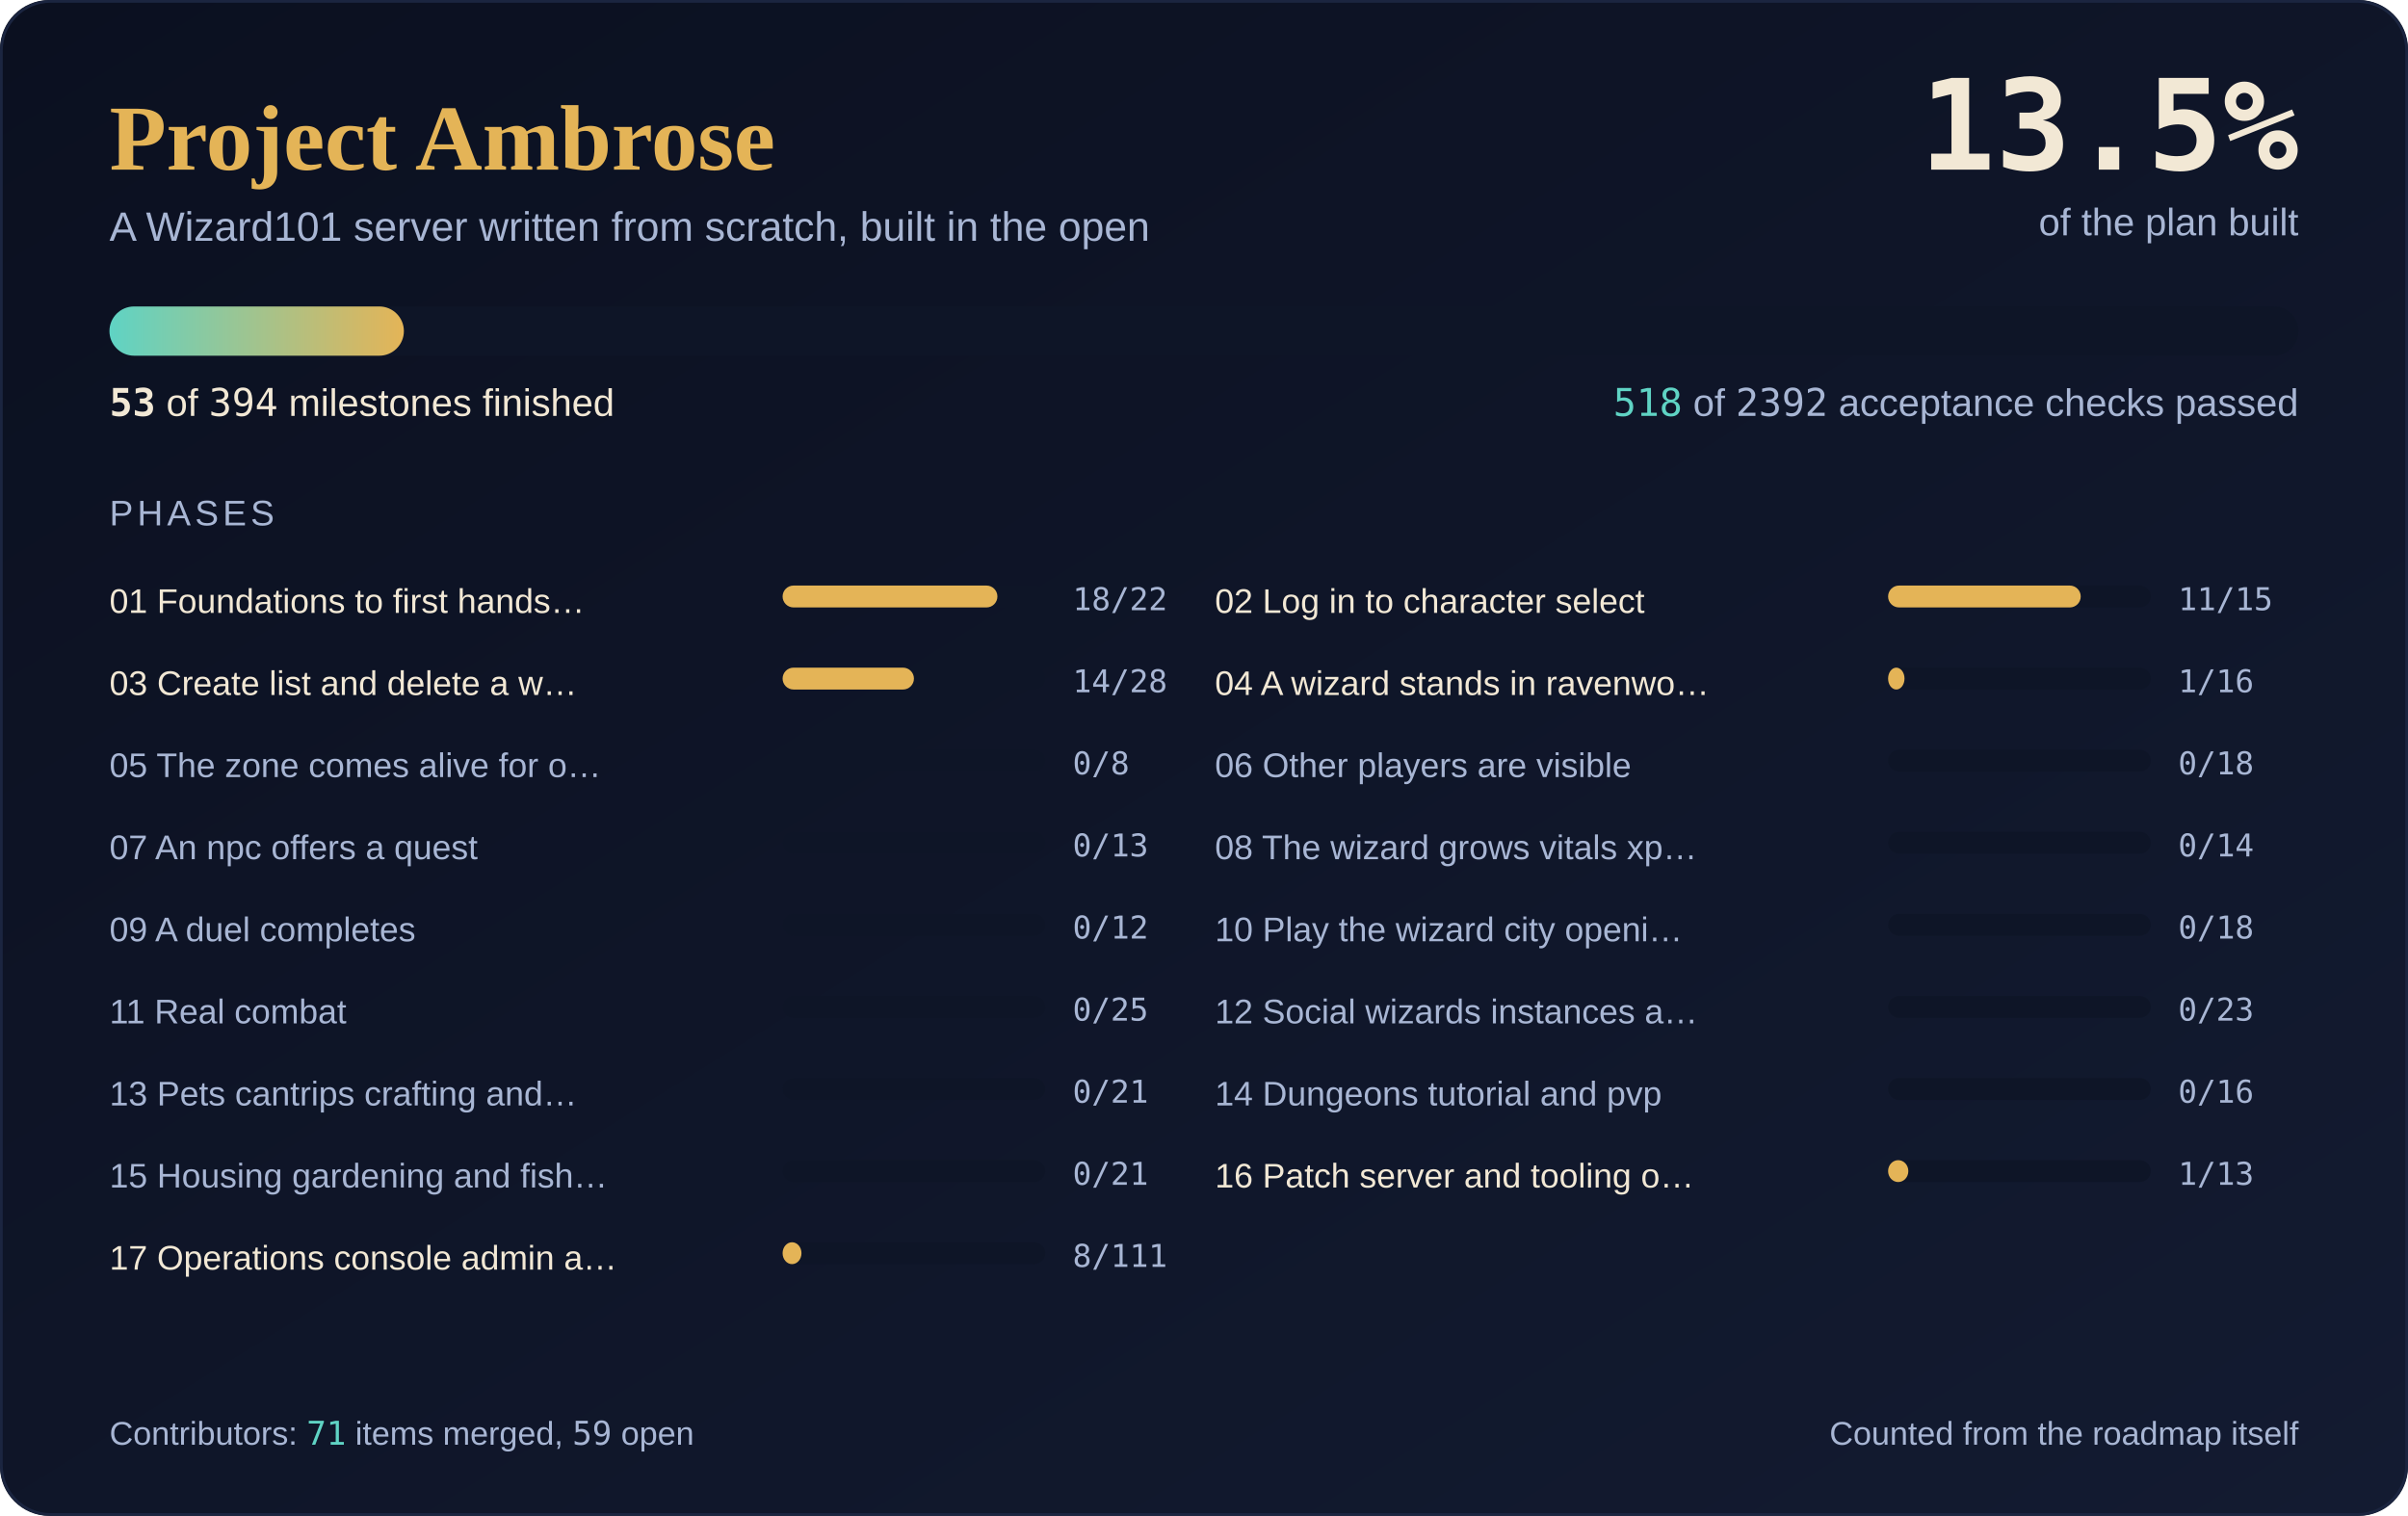
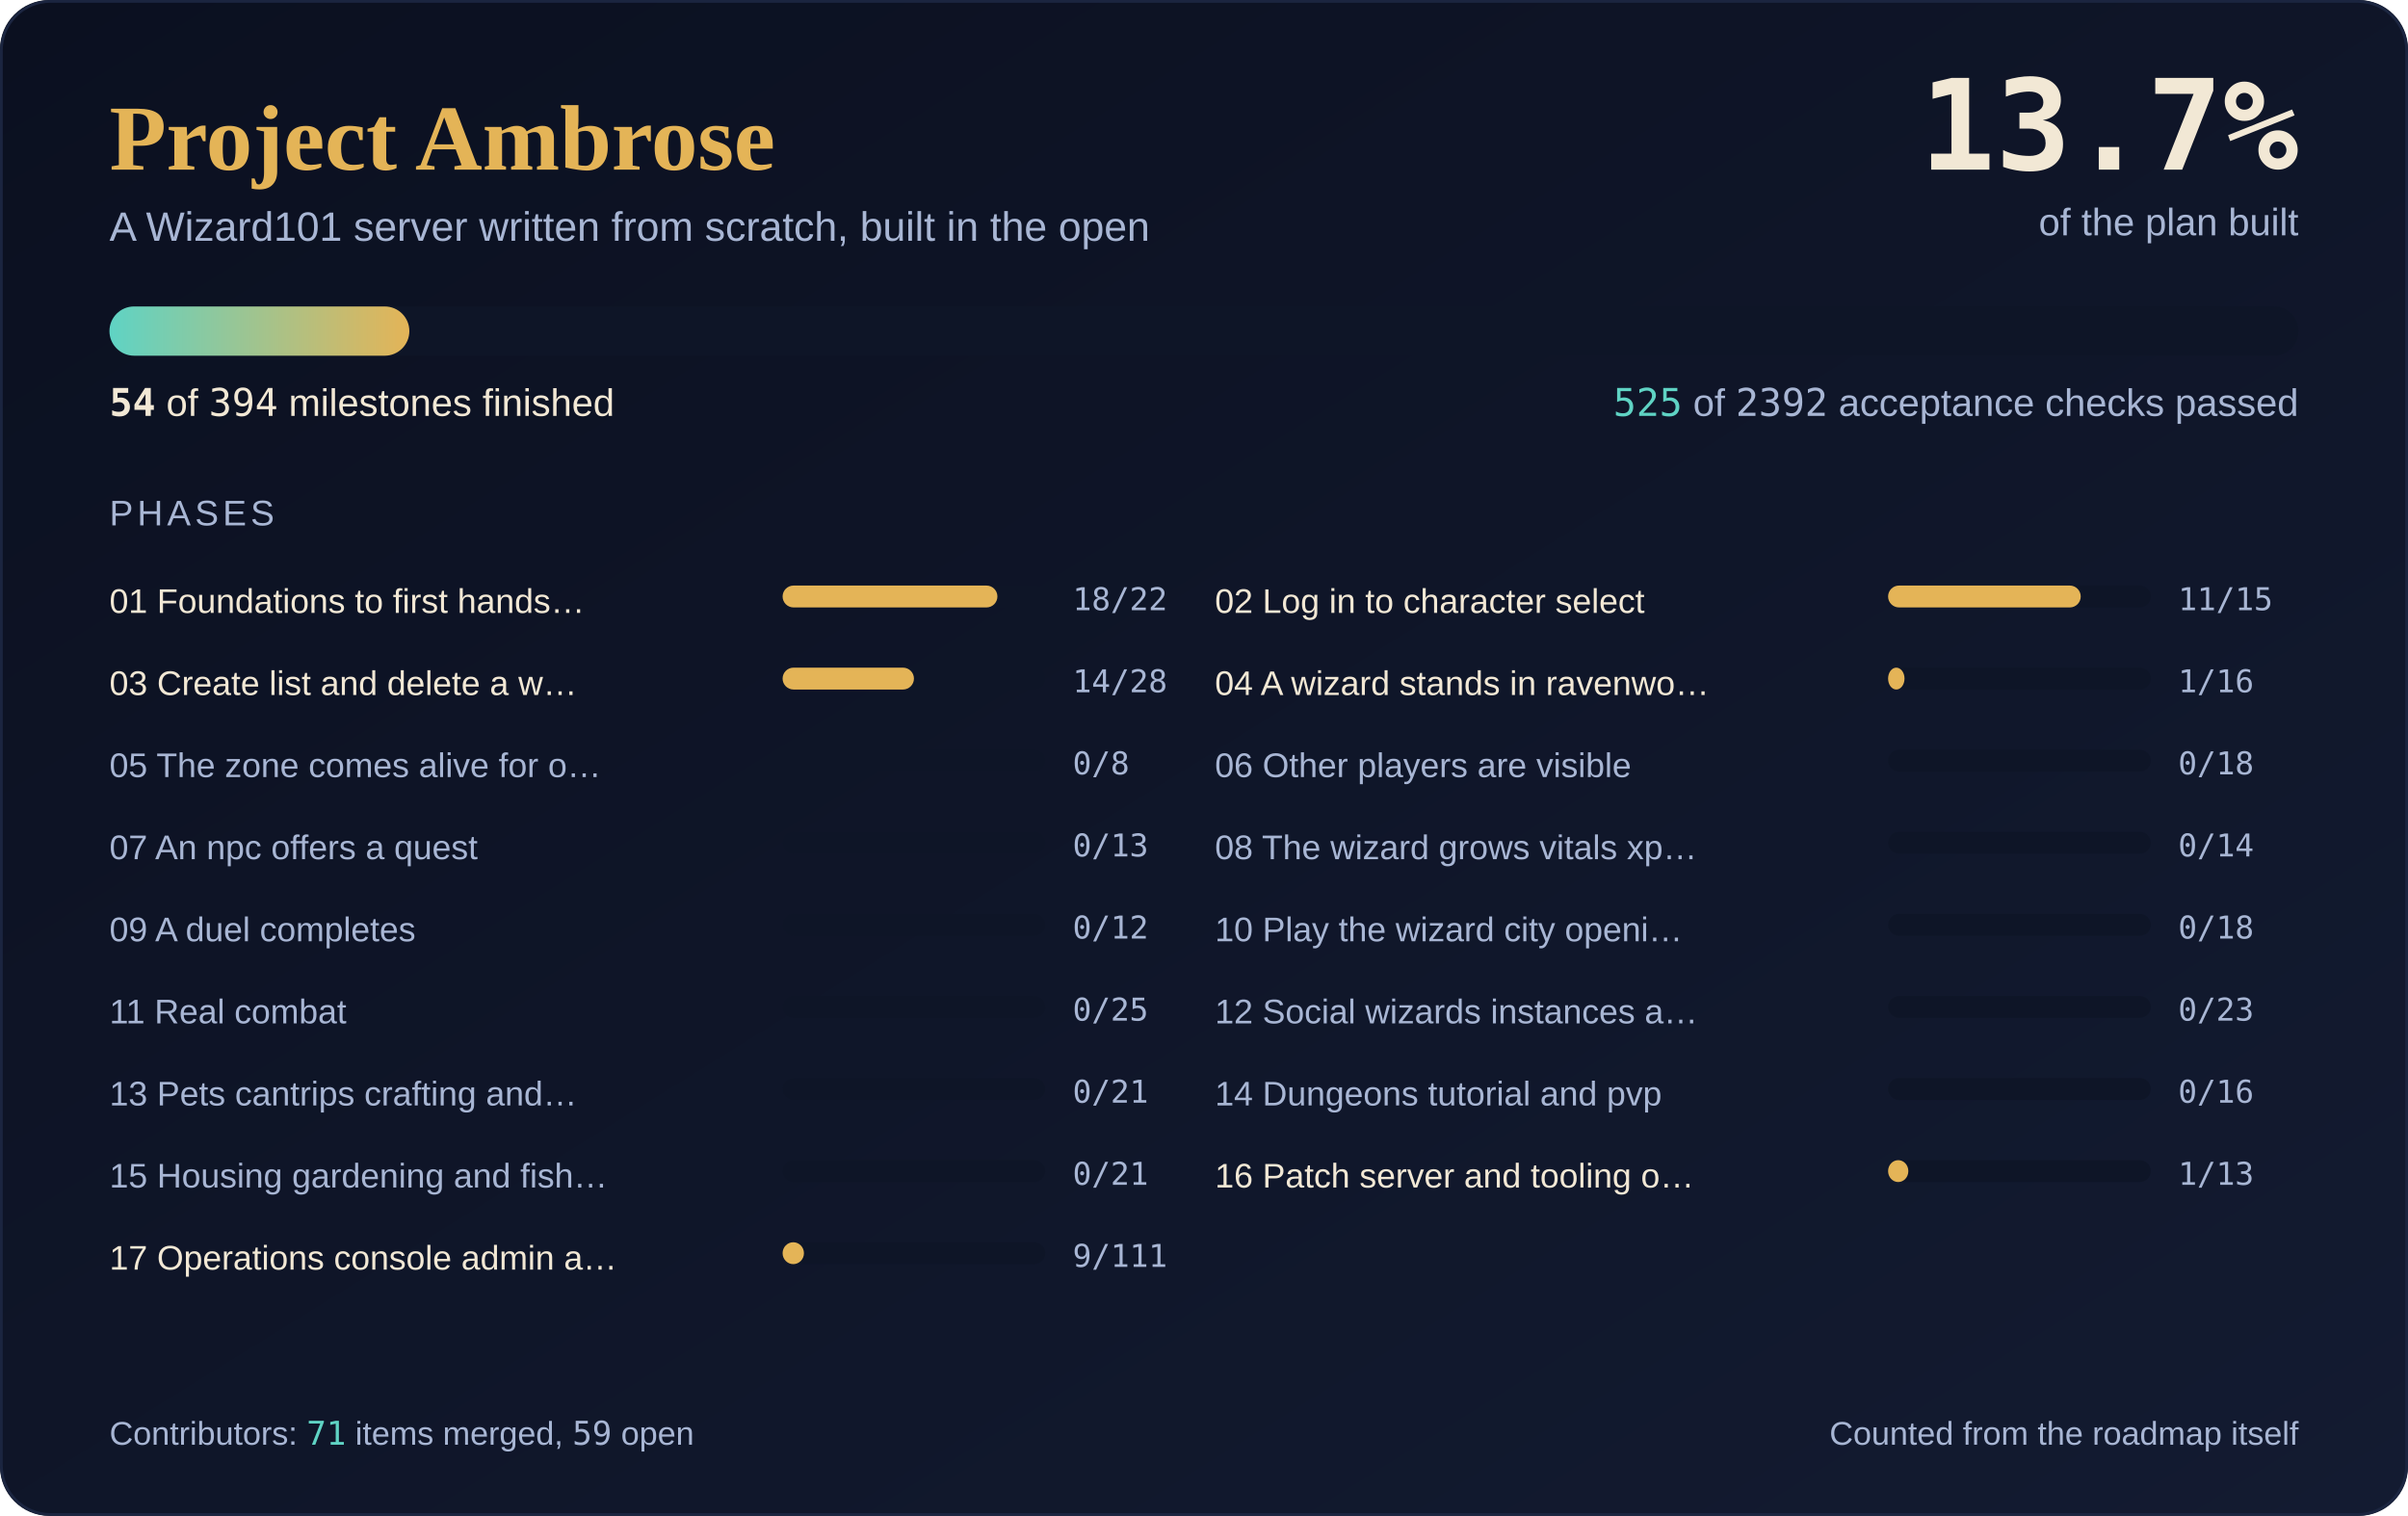
- <svg xmlns="http://www.w3.org/2000/svg" width="880" height="554" viewBox="0 0 880 554" role="img" aria-label="Project Ambrose progress: 53 of 394 milestones complete, 13.5 percent">
+ <svg xmlns="http://www.w3.org/2000/svg" width="880" height="554" viewBox="0 0 880 554" role="img" aria-label="Project Ambrose progress: 54 of 394 milestones complete, 13.7 percent">
  <defs>
    <linearGradient id="sky" x1="0" y1="0" x2="1" y2="1">
      <stop offset="0" stop-color="#0B1020" />
      <stop offset="1" stop-color="#131B31" />
    </linearGradient>
    <linearGradient id="fill" x1="0" y1="0" x2="1" y2="0">
      <stop offset="0" stop-color="#5FD3C4" />
      <stop offset="1" stop-color="#E4B457" />
    </linearGradient>
  </defs>
  <rect width="880" height="554" rx="18" fill="url(#sky)" />
  <rect x="0.5" y="0.5" width="879" height="553" rx="18" fill="none" stroke="#1B2540" />
  <text x="40" y="62" font-family="'Cormorant Garamond', Georgia, 'Times New Roman', serif" font-size="34" font-weight="600" fill="#E4B457">Project Ambrose</text>
  <text x="40" y="88" font-family="Karla, 'Segoe UI', 'Helvetica Neue', Arial, sans-serif" font-size="15" fill="#A8B6D4">A Wizard101 server written from scratch, built in the open</text>
-   <text x="840" y="62" text-anchor="end" font-family="'JetBrains Mono', Consolas, 'DejaVu Sans Mono', monospace" font-size="46" font-weight="700" fill="#F2E8D5">13.5%</text>
+   <text x="840" y="62" text-anchor="end" font-family="'JetBrains Mono', Consolas, 'DejaVu Sans Mono', monospace" font-size="46" font-weight="700" fill="#F2E8D5">13.7%</text>
  <text x="840" y="86" text-anchor="end" font-family="Karla, 'Segoe UI', 'Helvetica Neue', Arial, sans-serif" font-size="14" fill="#A8B6D4">of the plan built</text>
  <rect x="40" y="112" width="800" height="18" rx="9.0" fill="#0E1527" />
-   <rect x="40" y="112" width="107.6" height="18" rx="9.0" fill="url(#fill)" />
+   <rect x="40" y="112" width="109.6" height="18" rx="9.0" fill="url(#fill)" />
  <text x="40" y="152" font-family="Karla, 'Segoe UI', 'Helvetica Neue', Arial, sans-serif" font-size="14" fill="#F2E8D5">
-     <tspan font-family="'JetBrains Mono', Consolas, 'DejaVu Sans Mono', monospace" font-weight="700">53</tspan> of <tspan font-family="'JetBrains Mono', Consolas, 'DejaVu Sans Mono', monospace">394</tspan> milestones finished</text>
+     <tspan font-family="'JetBrains Mono', Consolas, 'DejaVu Sans Mono', monospace" font-weight="700">54</tspan> of <tspan font-family="'JetBrains Mono', Consolas, 'DejaVu Sans Mono', monospace">394</tspan> milestones finished</text>
  <text x="840" y="152" text-anchor="end" font-family="Karla, 'Segoe UI', 'Helvetica Neue', Arial, sans-serif" font-size="14" fill="#A8B6D4">
-     <tspan font-family="'JetBrains Mono', Consolas, 'DejaVu Sans Mono', monospace" fill="#5FD3C4">518</tspan> of <tspan font-family="'JetBrains Mono', Consolas, 'DejaVu Sans Mono', monospace">2392</tspan> acceptance checks passed</text>
+     <tspan font-family="'JetBrains Mono', Consolas, 'DejaVu Sans Mono', monospace" fill="#5FD3C4">525</tspan> of <tspan font-family="'JetBrains Mono', Consolas, 'DejaVu Sans Mono', monospace">2392</tspan> acceptance checks passed</text>
  <text x="40" y="192" font-family="Karla, 'Segoe UI', 'Helvetica Neue', Arial, sans-serif" font-size="13" fill="#A8B6D4" letter-spacing="1.5">PHASES</text>
  <text x="40" y="224" font-family="Karla, 'Segoe UI', 'Helvetica Neue', Arial, sans-serif" font-size="12.5" fill="#F2E8D5">01 Foundations to first hands…</text>
  <rect x="286" y="214" width="96" height="8" rx="4.0" fill="#0E1527" />
  <rect x="286" y="214" width="78.5" height="8" rx="4.0" fill="#E4B457" />
  <text x="392" y="223" font-family="'JetBrains Mono', Consolas, 'DejaVu Sans Mono', monospace" font-size="11.5" fill="#A8B6D4">18/22</text>
  <text x="444" y="224" font-family="Karla, 'Segoe UI', 'Helvetica Neue', Arial, sans-serif" font-size="12.5" fill="#F2E8D5">02 Log in to character select</text>
  <rect x="690" y="214" width="96" height="8" rx="4.0" fill="#0E1527" />
  <rect x="690" y="214" width="70.4" height="8" rx="4.0" fill="#E4B457" />
  <text x="796" y="223" font-family="'JetBrains Mono', Consolas, 'DejaVu Sans Mono', monospace" font-size="11.5" fill="#A8B6D4">11/15</text>
  <text x="40" y="254" font-family="Karla, 'Segoe UI', 'Helvetica Neue', Arial, sans-serif" font-size="12.5" fill="#F2E8D5">03 Create list and delete a w…</text>
  <rect x="286" y="244" width="96" height="8" rx="4.0" fill="#0E1527" />
  <rect x="286" y="244" width="48.0" height="8" rx="4.0" fill="#E4B457" />
  <text x="392" y="253" font-family="'JetBrains Mono', Consolas, 'DejaVu Sans Mono', monospace" font-size="11.5" fill="#A8B6D4">14/28</text>
  <text x="444" y="254" font-family="Karla, 'Segoe UI', 'Helvetica Neue', Arial, sans-serif" font-size="12.5" fill="#F2E8D5">04 A wizard stands in ravenwo…</text>
  <rect x="690" y="244" width="96" height="8" rx="4.0" fill="#0E1527" />
  <rect x="690" y="244" width="6.0" height="8" rx="4.0" fill="#E4B457" />
  <text x="796" y="253" font-family="'JetBrains Mono', Consolas, 'DejaVu Sans Mono', monospace" font-size="11.5" fill="#A8B6D4">1/16</text>
  <text x="40" y="284" font-family="Karla, 'Segoe UI', 'Helvetica Neue', Arial, sans-serif" font-size="12.5" fill="#A8B6D4">05 The zone comes alive for o…</text>
  <rect x="286" y="274" width="96" height="8" rx="4.0" fill="#0E1527" />
  <text x="392" y="283" font-family="'JetBrains Mono', Consolas, 'DejaVu Sans Mono', monospace" font-size="11.5" fill="#A8B6D4">0/8</text>
  <text x="444" y="284" font-family="Karla, 'Segoe UI', 'Helvetica Neue', Arial, sans-serif" font-size="12.5" fill="#A8B6D4">06 Other players are visible</text>
  <rect x="690" y="274" width="96" height="8" rx="4.0" fill="#0E1527" />
  <text x="796" y="283" font-family="'JetBrains Mono', Consolas, 'DejaVu Sans Mono', monospace" font-size="11.5" fill="#A8B6D4">0/18</text>
  <text x="40" y="314" font-family="Karla, 'Segoe UI', 'Helvetica Neue', Arial, sans-serif" font-size="12.5" fill="#A8B6D4">07 An npc offers a quest</text>
  <rect x="286" y="304" width="96" height="8" rx="4.0" fill="#0E1527" />
  <text x="392" y="313" font-family="'JetBrains Mono', Consolas, 'DejaVu Sans Mono', monospace" font-size="11.5" fill="#A8B6D4">0/13</text>
  <text x="444" y="314" font-family="Karla, 'Segoe UI', 'Helvetica Neue', Arial, sans-serif" font-size="12.5" fill="#A8B6D4">08 The wizard grows vitals xp…</text>
  <rect x="690" y="304" width="96" height="8" rx="4.0" fill="#0E1527" />
  <text x="796" y="313" font-family="'JetBrains Mono', Consolas, 'DejaVu Sans Mono', monospace" font-size="11.5" fill="#A8B6D4">0/14</text>
  <text x="40" y="344" font-family="Karla, 'Segoe UI', 'Helvetica Neue', Arial, sans-serif" font-size="12.5" fill="#A8B6D4">09 A duel completes</text>
  <rect x="286" y="334" width="96" height="8" rx="4.0" fill="#0E1527" />
  <text x="392" y="343" font-family="'JetBrains Mono', Consolas, 'DejaVu Sans Mono', monospace" font-size="11.5" fill="#A8B6D4">0/12</text>
  <text x="444" y="344" font-family="Karla, 'Segoe UI', 'Helvetica Neue', Arial, sans-serif" font-size="12.5" fill="#A8B6D4">10 Play the wizard city openi…</text>
  <rect x="690" y="334" width="96" height="8" rx="4.0" fill="#0E1527" />
  <text x="796" y="343" font-family="'JetBrains Mono', Consolas, 'DejaVu Sans Mono', monospace" font-size="11.5" fill="#A8B6D4">0/18</text>
  <text x="40" y="374" font-family="Karla, 'Segoe UI', 'Helvetica Neue', Arial, sans-serif" font-size="12.5" fill="#A8B6D4">11 Real combat</text>
  <rect x="286" y="364" width="96" height="8" rx="4.0" fill="#0E1527" />
  <text x="392" y="373" font-family="'JetBrains Mono', Consolas, 'DejaVu Sans Mono', monospace" font-size="11.5" fill="#A8B6D4">0/25</text>
  <text x="444" y="374" font-family="Karla, 'Segoe UI', 'Helvetica Neue', Arial, sans-serif" font-size="12.5" fill="#A8B6D4">12 Social wizards instances a…</text>
  <rect x="690" y="364" width="96" height="8" rx="4.0" fill="#0E1527" />
  <text x="796" y="373" font-family="'JetBrains Mono', Consolas, 'DejaVu Sans Mono', monospace" font-size="11.5" fill="#A8B6D4">0/23</text>
  <text x="40" y="404" font-family="Karla, 'Segoe UI', 'Helvetica Neue', Arial, sans-serif" font-size="12.5" fill="#A8B6D4">13 Pets cantrips crafting and…</text>
  <rect x="286" y="394" width="96" height="8" rx="4.0" fill="#0E1527" />
  <text x="392" y="403" font-family="'JetBrains Mono', Consolas, 'DejaVu Sans Mono', monospace" font-size="11.5" fill="#A8B6D4">0/21</text>
  <text x="444" y="404" font-family="Karla, 'Segoe UI', 'Helvetica Neue', Arial, sans-serif" font-size="12.5" fill="#A8B6D4">14 Dungeons tutorial and pvp</text>
  <rect x="690" y="394" width="96" height="8" rx="4.0" fill="#0E1527" />
  <text x="796" y="403" font-family="'JetBrains Mono', Consolas, 'DejaVu Sans Mono', monospace" font-size="11.5" fill="#A8B6D4">0/16</text>
  <text x="40" y="434" font-family="Karla, 'Segoe UI', 'Helvetica Neue', Arial, sans-serif" font-size="12.5" fill="#A8B6D4">15 Housing gardening and fish…</text>
  <rect x="286" y="424" width="96" height="8" rx="4.0" fill="#0E1527" />
  <text x="392" y="433" font-family="'JetBrains Mono', Consolas, 'DejaVu Sans Mono', monospace" font-size="11.5" fill="#A8B6D4">0/21</text>
  <text x="444" y="434" font-family="Karla, 'Segoe UI', 'Helvetica Neue', Arial, sans-serif" font-size="12.5" fill="#F2E8D5">16 Patch server and tooling o…</text>
  <rect x="690" y="424" width="96" height="8" rx="4.0" fill="#0E1527" />
  <rect x="690" y="424" width="7.4" height="8" rx="4.0" fill="#E4B457" />
  <text x="796" y="433" font-family="'JetBrains Mono', Consolas, 'DejaVu Sans Mono', monospace" font-size="11.5" fill="#A8B6D4">1/13</text>
  <text x="40" y="464" font-family="Karla, 'Segoe UI', 'Helvetica Neue', Arial, sans-serif" font-size="12.5" fill="#F2E8D5">17 Operations console admin a…</text>
  <rect x="286" y="454" width="96" height="8" rx="4.0" fill="#0E1527" />
-   <rect x="286" y="454" width="6.9" height="8" rx="4.0" fill="#E4B457" />
-   <text x="392" y="463" font-family="'JetBrains Mono', Consolas, 'DejaVu Sans Mono', monospace" font-size="11.5" fill="#A8B6D4">8/111</text>
+   <rect x="286" y="454" width="7.8" height="8" rx="4.0" fill="#E4B457" />
+   <text x="392" y="463" font-family="'JetBrains Mono', Consolas, 'DejaVu Sans Mono', monospace" font-size="11.5" fill="#A8B6D4">9/111</text>
  <text x="40" y="528" font-family="Karla, 'Segoe UI', 'Helvetica Neue', Arial, sans-serif" font-size="12" fill="#A8B6D4">Contributors: <tspan font-family="'JetBrains Mono', Consolas, 'DejaVu Sans Mono', monospace" fill="#5FD3C4">71</tspan> items merged, <tspan font-family="'JetBrains Mono', Consolas, 'DejaVu Sans Mono', monospace">59</tspan> open</text>
  <text x="840" y="528" text-anchor="end" font-family="Karla, 'Segoe UI', 'Helvetica Neue', Arial, sans-serif" font-size="12" fill="#A8B6D4">Counted from the roadmap itself</text>
</svg>
